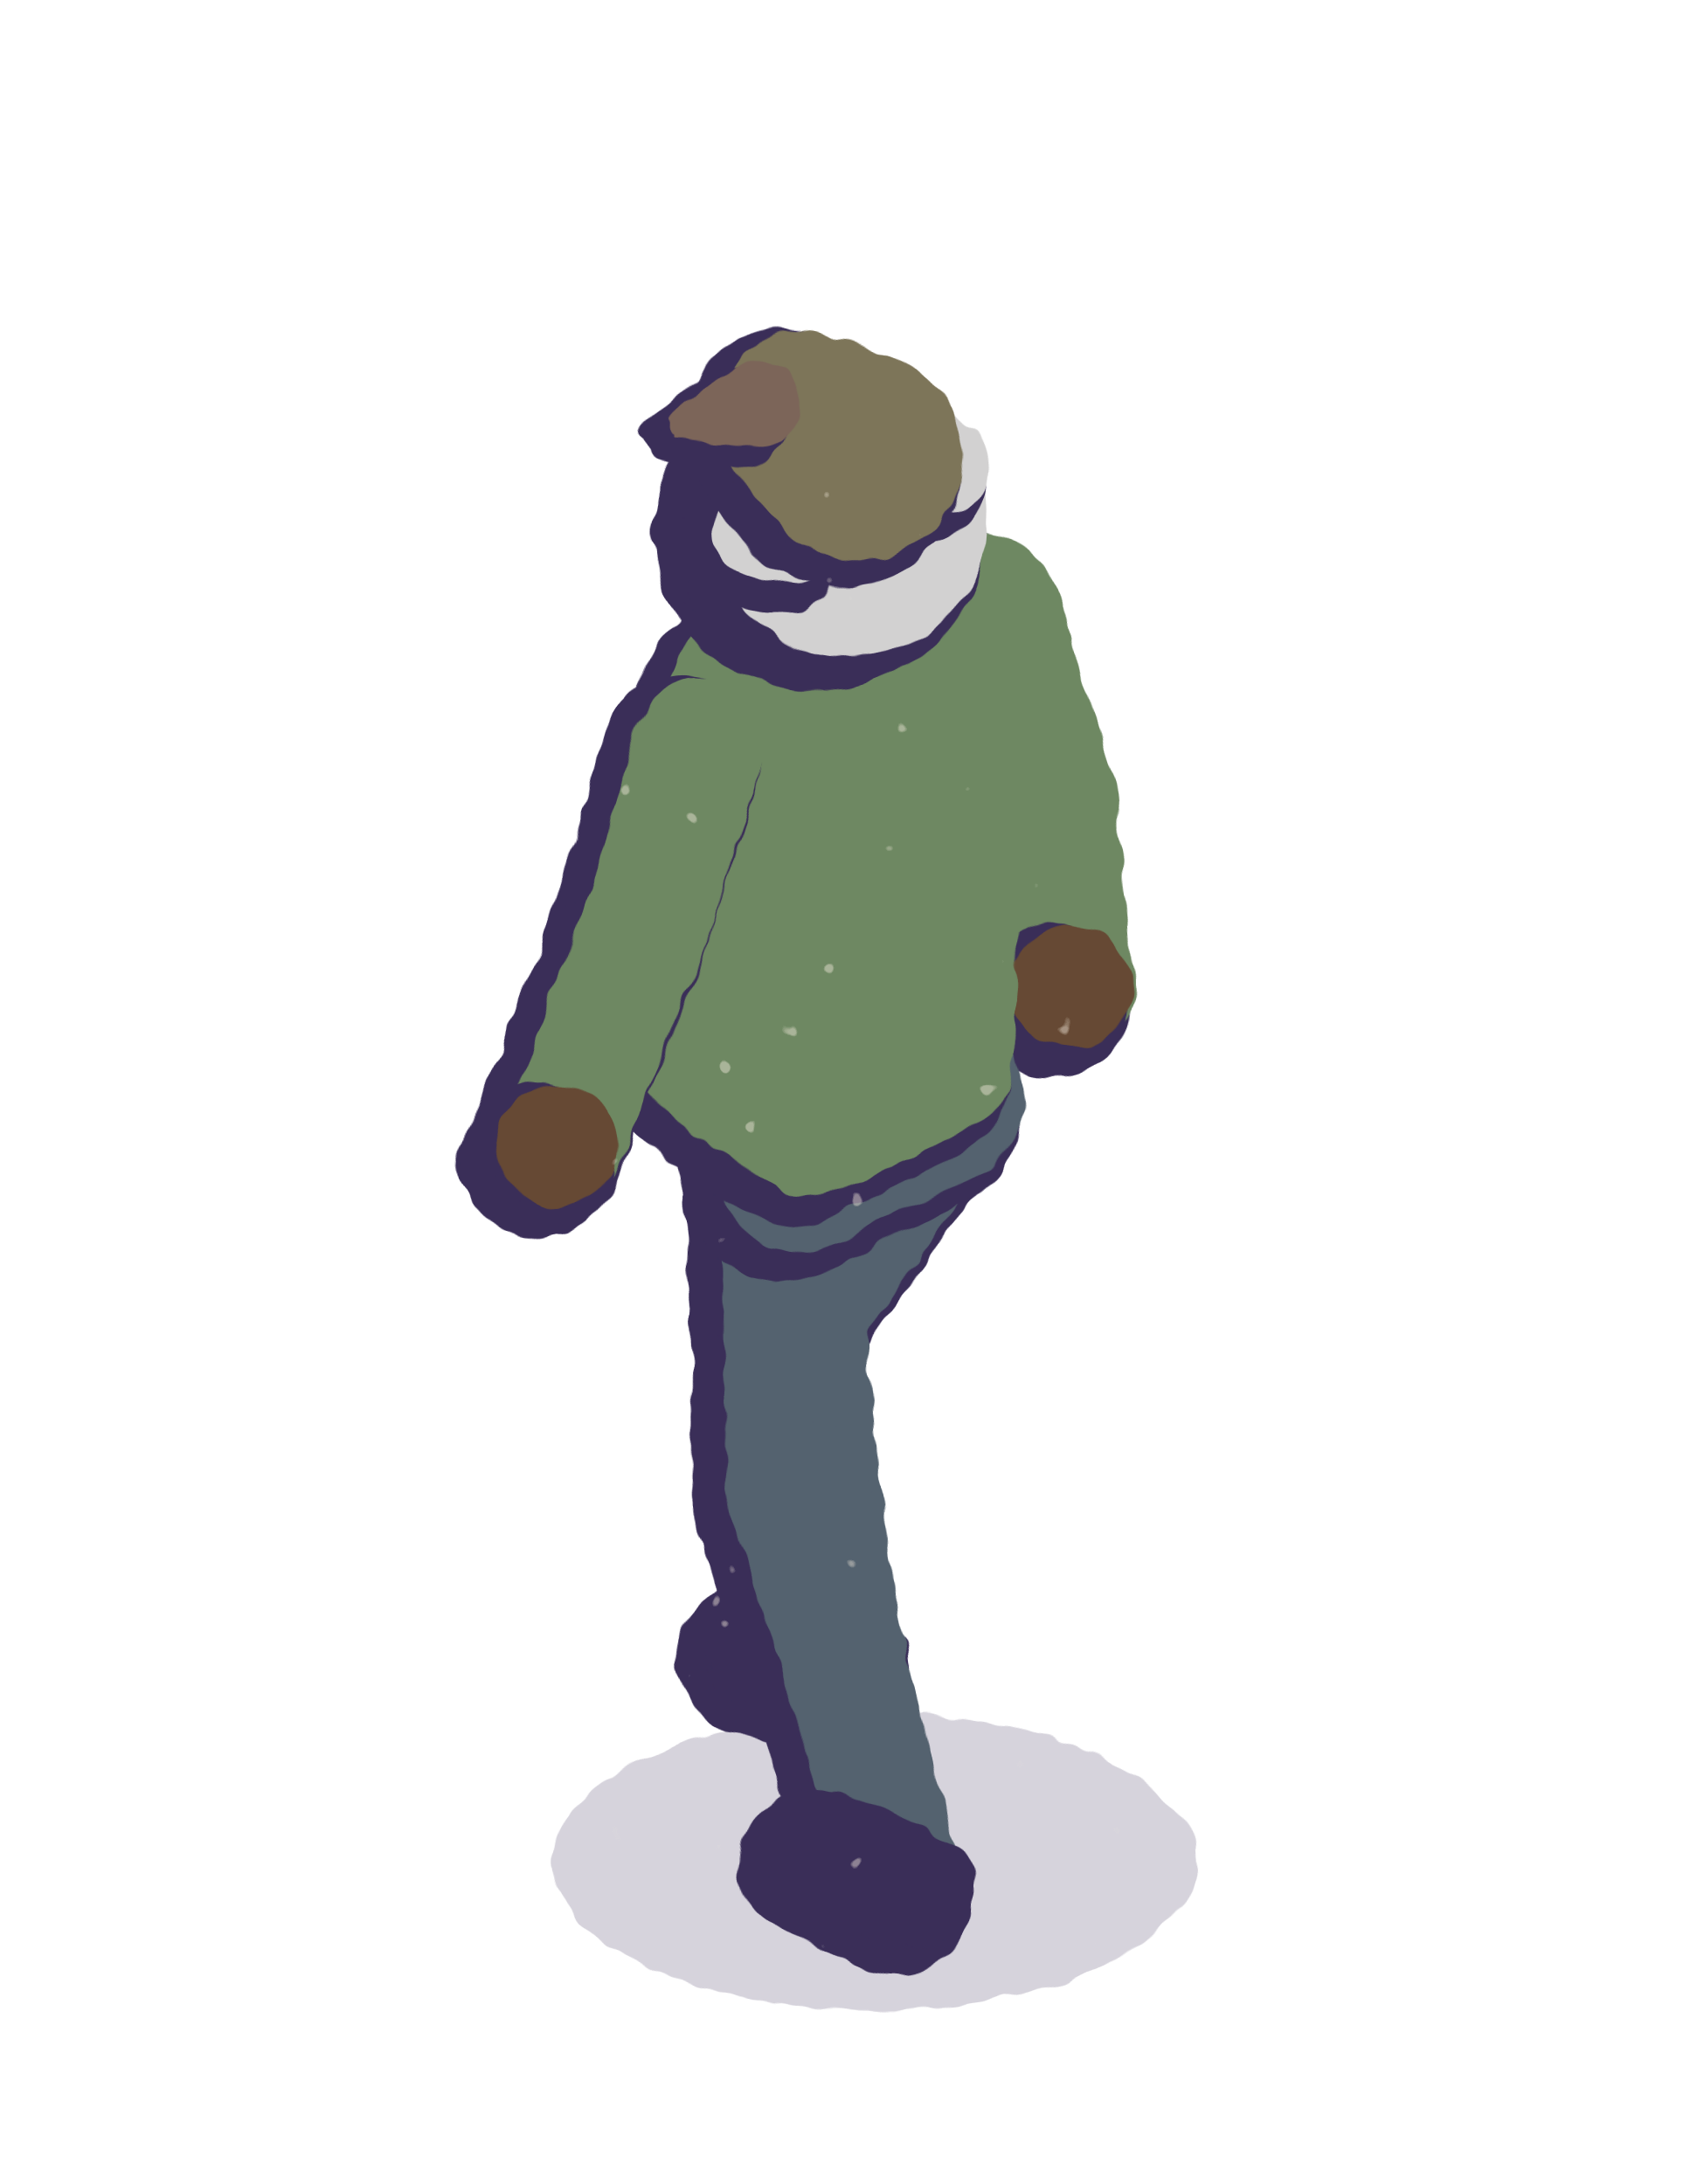
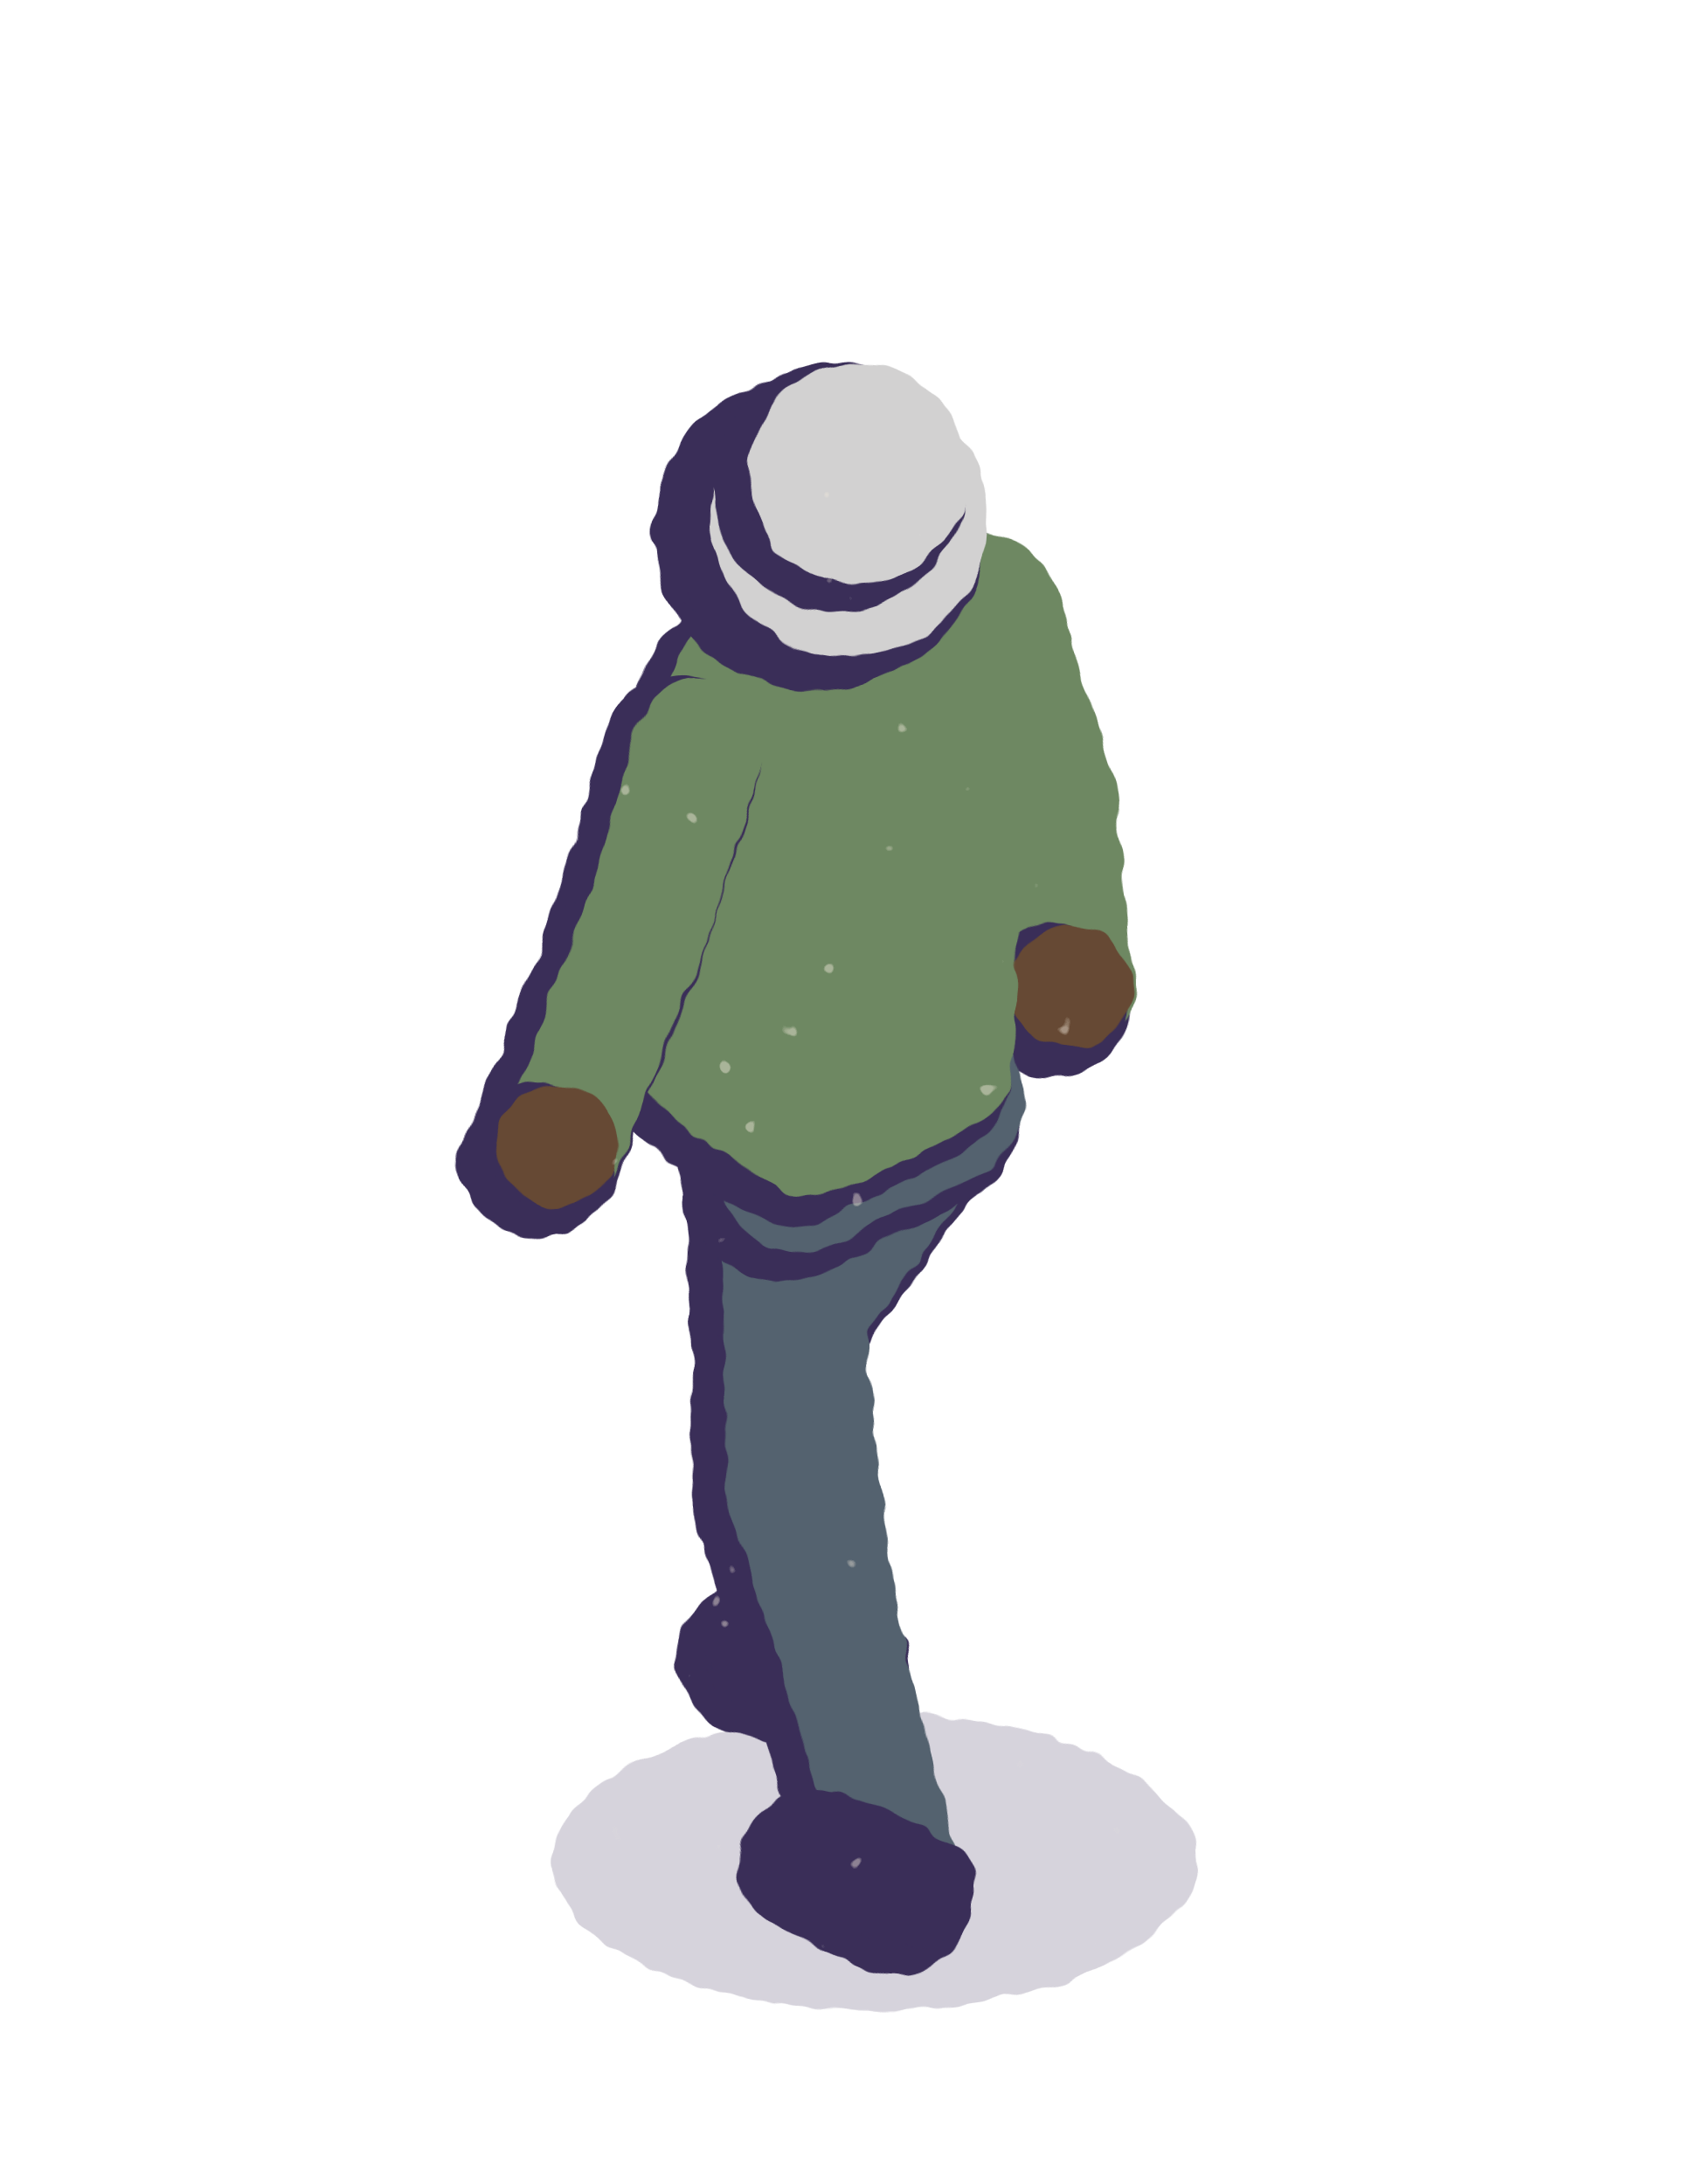
- <svg xmlns="http://www.w3.org/2000/svg" width="46" height="59" viewBox="0 0 46 59" data-anchor-x="23" data-anchor-y="50" data-walk-cycle-length="22.16" data-description="Broad older man with silver cropped hair, a tweed flat cap and an open green cardigan">
+ <svg xmlns="http://www.w3.org/2000/svg" width="46" height="59" viewBox="0 0 46 59" data-anchor-x="23" data-anchor-y="50" data-walk-cycle-length="22.16" data-description="Broad older man with cropped silver hair and an open green cardigan">
  <defs>
    <filter id="texture" x="-4%" y="-4%" width="108%" height="108%" color-interpolation-filters="sRGB">
      <feTurbulence type="fractalNoise" baseFrequency="1.1" numOctaves="2" seed="11" result="grain" />
      <feDisplacementMap in="SourceGraphic" in2="grain" scale="0.35" xChannelSelector="R" yChannelSelector="G" result="rough" />
      <feColorMatrix in="grain" type="matrix" values="0 0 0 0 0.949  0 0 0 0 0.918  0 0 0 0 0.859  0 0 0 -30 6.0" result="specks" />
      <feComponentTransfer in="specks" result="faintSpecks">
        <feFuncA type="linear" slope="0.45" />
      </feComponentTransfer>
      <feComposite in="faintSpecks" in2="rough" operator="in" result="specksOnInk" />
      <feMerge>
        <feMergeNode in="rough" />
        <feMergeNode in="specksOnInk" />
      </feMerge>
    </filter>
  </defs>
  <g filter="url(#texture)">
    <g transform="translate(23 50)">
      <ellipse cx="0.6" cy="0.3" rx="8.7" ry="4" fill="#3a2e58" fill-opacity="0.208" />
      <path d="M1.4 -33.41C1.3 -34.07 1.57 -34.27 1.81 -34.56C2.06 -34.86 2.5 -35.11 2.88 -35.18C3.26 -35.24 3.75 -35.16 4.09 -34.96C4.42 -34.77 4.6 -34.65 4.88 -34.01C5.16 -33.38 5.47 -32.11 5.77 -31.16C6.06 -30.22 6.57 -28.98 6.65 -28.33C6.73 -27.67 6.48 -27.51 6.25 -27.23C6.02 -26.95 5.6 -26.72 5.24 -26.65C4.88 -26.59 4.41 -26.68 4.1 -26.86C3.78 -27.05 3.64 -27.14 3.35 -27.76C3.06 -28.38 2.71 -29.65 2.38 -30.59C2.05 -31.53 1.49 -32.74 1.4 -33.41Z" fill="#3a2e58" stroke="#3a2e58" stroke-width="0.825" stroke-linejoin="round" />
      <path d="M3.21 -28.36C3.22 -29.04 3.37 -29.17 3.6 -29.45C3.83 -29.73 4.25 -29.97 4.61 -30.04C4.97 -30.1 5.44 -30.02 5.75 -29.83C6.07 -29.65 6.33 -29.59 6.5 -28.95C6.68 -28.3 6.72 -26.97 6.82 -25.98C6.92 -24.99 7.15 -23.69 7.13 -23C7.12 -22.32 6.96 -22.17 6.72 -21.89C6.49 -21.6 6.06 -21.36 5.7 -21.29C5.33 -21.23 4.85 -21.31 4.52 -21.5C4.2 -21.68 3.93 -21.76 3.76 -22.41C3.59 -23.06 3.58 -24.4 3.49 -25.39C3.4 -26.38 3.19 -27.68 3.21 -28.36Z" fill="#3a2e58" stroke="#3a2e58" stroke-width="0.825" stroke-linejoin="round" />
      <path d="M1.4 -33.41C1.3 -34.07 1.57 -34.27 1.81 -34.56C2.06 -34.86 2.5 -35.11 2.88 -35.18C3.26 -35.24 3.75 -35.16 4.09 -34.96C4.42 -34.77 4.6 -34.65 4.88 -34.01C5.16 -33.38 5.47 -32.11 5.77 -31.16C6.06 -30.22 6.57 -28.98 6.65 -28.33C6.73 -27.67 6.48 -27.51 6.25 -27.23C6.02 -26.95 5.6 -26.72 5.24 -26.65C4.88 -26.59 4.41 -26.68 4.1 -26.86C3.78 -27.05 3.64 -27.14 3.35 -27.76C3.06 -28.38 2.71 -29.65 2.38 -30.59C2.05 -31.53 1.49 -32.74 1.4 -33.41Z" fill="#6e8862" transform="translate(0.5 -0.35)" />
      <path d="M3.21 -28.36C3.22 -29.04 3.37 -29.17 3.6 -29.45C3.83 -29.73 4.25 -29.97 4.61 -30.04C4.97 -30.1 5.44 -30.02 5.75 -29.83C6.07 -29.65 6.33 -29.59 6.5 -28.95C6.68 -28.3 6.72 -26.97 6.82 -25.98C6.92 -24.99 7.15 -23.69 7.13 -23C7.12 -22.32 6.96 -22.17 6.72 -21.89C6.49 -21.6 6.06 -21.36 5.7 -21.29C5.33 -21.23 4.85 -21.31 4.52 -21.5C4.2 -21.68 3.93 -21.76 3.76 -22.41C3.59 -23.06 3.58 -24.4 3.49 -25.39C3.4 -26.38 3.19 -27.68 3.21 -28.36Z" fill="#6e8862" transform="translate(0.5 -0.35)" />
      <path d="M3.75 -23C3.75 -23.35 3.92 -23.79 4.14 -24.06C4.37 -24.33 4.78 -24.57 5.13 -24.63C5.48 -24.69 5.94 -24.61 6.24 -24.43C6.55 -24.26 6.85 -23.9 6.97 -23.57C7.09 -23.24 7.09 -22.77 6.97 -22.44C6.85 -22.11 6.54 -21.75 6.24 -21.57C5.93 -21.39 5.47 -21.31 5.12 -21.37C4.77 -21.44 4.36 -21.67 4.13 -21.94C3.9 -22.21 3.75 -22.65 3.75 -23Z" fill="#3a2e58" stroke="#3a2e58" stroke-width="0.825" stroke-linejoin="round" />
      <path d="M3.75 -23C3.75 -23.35 3.92 -23.79 4.14 -24.06C4.37 -24.33 4.78 -24.57 5.13 -24.63C5.48 -24.69 5.94 -24.61 6.24 -24.43C6.55 -24.26 6.85 -23.9 6.97 -23.57C7.09 -23.24 7.09 -22.77 6.97 -22.44C6.85 -22.11 6.54 -21.75 6.24 -21.57C5.93 -21.39 5.47 -21.31 5.12 -21.37C4.77 -21.44 4.36 -21.67 4.13 -21.94C3.9 -22.21 3.75 -22.65 3.75 -23Z" fill="#664934" transform="translate(0.5 -0.35)" />
      <path d="M-3.92 -13.98C-3.92 -14.39 -3.79 -14.61 -3.48 -15.19C-3.16 -15.78 -2.52 -16.72 -2.03 -17.49C-1.55 -18.25 -1.07 -19.02 -0.59 -19.79C-0.11 -20.56 0.37 -21.68 0.85 -22.11C1.33 -22.54 1.86 -22.45 2.32 -22.37C2.78 -22.29 3.31 -21.99 3.61 -21.63C3.91 -21.28 4.12 -20.71 4.12 -20.24C4.12 -19.78 3.95 -19.45 3.61 -18.85C3.26 -18.26 2.57 -17.4 2.05 -16.68C1.53 -15.95 1.01 -15.22 0.48 -14.49C-0.04 -13.77 -0.61 -12.71 -1.08 -12.31C-1.56 -11.91 -1.96 -12.01 -2.36 -12.08C-2.76 -12.15 -3.22 -12.41 -3.48 -12.73C-3.74 -13.05 -3.92 -13.57 -3.92 -13.98Z" fill="#3a2e58" stroke="#3a2e58" stroke-width="0.825" stroke-linejoin="round" />
      <path d="M-3.92 -13.98C-3.93 -14.7 -3.73 -14.88 -3.47 -15.19C-3.21 -15.5 -2.75 -15.76 -2.35 -15.83C-1.95 -15.9 -1.42 -15.81 -1.07 -15.6C-0.72 -15.4 -0.43 -15.3 -0.24 -14.61C-0.04 -13.92 -0.02 -12.51 0.08 -11.46C0.19 -10.4 0.3 -9.35 0.41 -8.3C0.52 -7.25 0.74 -5.83 0.73 -5.14C0.72 -4.44 0.58 -4.39 0.36 -4.14C0.15 -3.88 -0.23 -3.66 -0.56 -3.61C-0.89 -3.55 -1.32 -3.62 -1.61 -3.78C-1.9 -3.95 -2.09 -3.94 -2.3 -4.59C-2.5 -5.25 -2.67 -6.67 -2.85 -7.71C-3.03 -8.75 -3.21 -9.79 -3.39 -10.83C-3.57 -11.88 -3.91 -13.25 -3.92 -13.98Z" fill="#3a2e58" stroke="#3a2e58" stroke-width="0.825" stroke-linejoin="round" />
      <path d="M-3.92 -13.98C-3.92 -14.39 -3.79 -14.61 -3.48 -15.19C-3.16 -15.78 -2.52 -16.72 -2.03 -17.49C-1.55 -18.25 -1.07 -19.02 -0.59 -19.79C-0.11 -20.56 0.37 -21.68 0.85 -22.11C1.33 -22.54 1.86 -22.45 2.32 -22.37C2.78 -22.29 3.31 -21.99 3.61 -21.63C3.91 -21.28 4.12 -20.71 4.12 -20.24C4.12 -19.78 3.95 -19.45 3.61 -18.85C3.26 -18.26 2.57 -17.4 2.05 -16.68C1.53 -15.95 1.01 -15.22 0.48 -14.49C-0.04 -13.77 -0.61 -12.71 -1.08 -12.31C-1.56 -11.91 -1.96 -12.01 -2.36 -12.08C-2.76 -12.15 -3.22 -12.41 -3.48 -12.73C-3.74 -13.05 -3.92 -13.57 -3.92 -13.98Z" fill="#54626f" transform="translate(0.5 -0.35)" />
      <path d="M-3.92 -13.98C-3.93 -14.7 -3.73 -14.88 -3.47 -15.19C-3.21 -15.5 -2.75 -15.76 -2.35 -15.83C-1.95 -15.9 -1.42 -15.81 -1.07 -15.6C-0.72 -15.4 -0.43 -15.3 -0.24 -14.61C-0.04 -13.92 -0.02 -12.51 0.08 -11.46C0.19 -10.4 0.3 -9.35 0.41 -8.3C0.52 -7.25 0.74 -5.83 0.73 -5.14C0.72 -4.44 0.58 -4.39 0.36 -4.14C0.15 -3.88 -0.23 -3.66 -0.56 -3.61C-0.89 -3.55 -1.32 -3.62 -1.61 -3.78C-1.9 -3.95 -2.09 -3.94 -2.3 -4.59C-2.5 -5.25 -2.67 -6.67 -2.85 -7.71C-3.03 -8.75 -3.21 -9.79 -3.39 -10.83C-3.57 -11.88 -3.91 -13.25 -3.92 -13.98Z" fill="#54626f" transform="translate(0.5 -0.35)" />
      <path d="M-4.33 -5.19C-4.34 -5.54 -4.18 -5.96 -3.96 -6.22C-3.73 -6.48 -3.63 -6.76 -3 -6.77C-2.38 -6.77 -0.84 -6.41 -0.21 -6.23C0.41 -6.04 0.52 -5.94 0.74 -5.67C0.96 -5.4 1.12 -4.98 1.12 -4.63C1.12 -4.29 0.96 -3.86 0.74 -3.6C0.52 -3.33 0.41 -3.05 -0.21 -3.05C-0.83 -3.04 -2.36 -3.39 -2.98 -3.57C-3.61 -3.75 -3.71 -3.85 -3.93 -4.12C-4.16 -4.39 -4.33 -4.84 -4.33 -5.19Z" fill="#3a2e58" stroke="#3a2e58" stroke-width="0.825" stroke-linejoin="round" />
      <path d="M-4.33 -5.19C-4.34 -5.54 -4.18 -5.96 -3.96 -6.22C-3.73 -6.48 -3.63 -6.76 -3 -6.77C-2.38 -6.77 -0.84 -6.41 -0.21 -6.23C0.41 -6.04 0.52 -5.94 0.74 -5.67C0.96 -5.4 1.12 -4.98 1.12 -4.63C1.12 -4.29 0.96 -3.86 0.74 -3.6C0.52 -3.33 0.41 -3.05 -0.21 -3.05C-0.83 -3.04 -2.36 -3.39 -2.98 -3.57C-3.61 -3.75 -3.71 -3.85 -3.93 -4.12C-4.16 -4.39 -4.33 -4.84 -4.33 -5.19Z" fill="#3a2e58" transform="translate(0.5 -0.35)" />
      <path d="M-4.09 -18.32C-4.03 -19.08 -3.88 -19.36 -3.58 -19.72C-3.28 -20.08 -2.75 -20.39 -2.29 -20.47C-1.83 -20.55 -1.23 -20.44 -0.83 -20.21C-0.42 -19.98 -0.02 -19.79 0.13 -19.07C0.27 -18.35 0.07 -16.95 0.03 -15.89C0 -14.83 -0.03 -13.77 -0.06 -12.71C-0.09 -11.65 -0.06 -10.26 -0.14 -9.53C-0.23 -8.79 -0.32 -8.62 -0.58 -8.31C-0.84 -8 -1.3 -7.73 -1.7 -7.65C-2.09 -7.58 -2.62 -7.67 -2.96 -7.87C-3.31 -8.07 -3.64 -8.17 -3.79 -8.86C-3.94 -9.55 -3.85 -10.95 -3.89 -12.01C-3.92 -13.06 -3.96 -14.11 -3.99 -15.17C-4.02 -16.22 -4.16 -17.56 -4.09 -18.32Z" fill="#3a2e58" stroke="#3a2e58" stroke-width="0.825" stroke-linejoin="round" />
      <path d="M-3.9 -9.5C-3.96 -10.15 -3.72 -10.4 -3.46 -10.71C-3.2 -11.02 -2.74 -11.29 -2.34 -11.36C-1.94 -11.43 -1.42 -11.34 -1.07 -11.13C-0.72 -10.93 -0.49 -10.76 -0.25 -10.14C0 -9.52 0.19 -8.31 0.41 -7.4C0.63 -6.49 0.85 -5.58 1.07 -4.67C1.29 -3.75 1.5 -2.84 1.72 -1.93C1.94 -1.02 2.32 0.18 2.37 0.8C2.42 1.42 2.22 1.54 2.01 1.79C1.79 2.05 1.41 2.27 1.09 2.32C0.76 2.38 0.33 2.31 0.04 2.14C-0.24 1.97 -0.39 1.91 -0.63 1.33C-0.88 0.74 -1.17 -0.47 -1.44 -1.37C-1.72 -2.27 -1.99 -3.17 -2.26 -4.08C-2.53 -4.98 -2.81 -5.88 -3.09 -6.78C-3.36 -7.69 -3.84 -8.84 -3.9 -9.5Z" fill="#3a2e58" stroke="#3a2e58" stroke-width="0.825" stroke-linejoin="round" />
      <path d="M-4.09 -18.32C-4.03 -19.08 -3.88 -19.36 -3.58 -19.72C-3.28 -20.08 -2.75 -20.39 -2.29 -20.47C-1.83 -20.55 -1.23 -20.44 -0.83 -20.21C-0.42 -19.98 -0.02 -19.79 0.13 -19.07C0.27 -18.35 0.07 -16.95 0.03 -15.89C0 -14.83 -0.03 -13.77 -0.06 -12.71C-0.09 -11.65 -0.06 -10.26 -0.14 -9.53C-0.23 -8.79 -0.32 -8.62 -0.58 -8.31C-0.84 -8 -1.3 -7.73 -1.7 -7.65C-2.09 -7.58 -2.62 -7.67 -2.96 -7.87C-3.31 -8.07 -3.64 -8.17 -3.79 -8.86C-3.94 -9.55 -3.85 -10.95 -3.89 -12.01C-3.92 -13.06 -3.96 -14.11 -3.99 -15.17C-4.02 -16.22 -4.16 -17.56 -4.09 -18.32Z" fill="#54626f" transform="translate(0.5 -0.35)" />
      <path d="M-3.9 -9.5C-3.96 -10.15 -3.72 -10.4 -3.46 -10.71C-3.2 -11.02 -2.74 -11.29 -2.34 -11.36C-1.94 -11.43 -1.42 -11.34 -1.07 -11.13C-0.72 -10.93 -0.49 -10.76 -0.25 -10.14C0 -9.52 0.19 -8.31 0.41 -7.4C0.63 -6.49 0.85 -5.58 1.07 -4.67C1.29 -3.75 1.5 -2.84 1.72 -1.93C1.94 -1.02 2.32 0.18 2.37 0.8C2.42 1.42 2.22 1.54 2.01 1.79C1.79 2.05 1.41 2.27 1.09 2.32C0.76 2.38 0.33 2.31 0.04 2.14C-0.24 1.97 -0.39 1.91 -0.63 1.33C-0.88 0.74 -1.17 -0.47 -1.44 -1.37C-1.72 -2.27 -1.99 -3.17 -2.26 -4.08C-2.53 -4.98 -2.81 -5.88 -3.09 -6.78C-3.36 -7.69 -3.84 -8.84 -3.9 -9.5Z" fill="#54626f" transform="translate(0.5 -0.35)" />
      <path d="M-2.62 0.37C-2.62 0.03 -2.47 -0.4 -2.25 -0.66C-2.03 -0.92 -1.64 -1.15 -1.3 -1.21C-0.96 -1.26 -0.84 -1.26 -0.22 -1.01C0.4 -0.76 1.91 -0.09 2.41 0.3C2.92 0.69 2.79 0.99 2.79 1.33C2.79 1.68 2.63 2.1 2.41 2.37C2.19 2.63 1.8 2.86 1.46 2.92C1.12 2.98 1 2.97 0.38 2.72C-0.24 2.47 -1.77 1.81 -2.27 1.42C-2.77 1.02 -2.63 0.72 -2.62 0.37Z" fill="#3a2e58" stroke="#3a2e58" stroke-width="0.825" stroke-linejoin="round" />
      <path d="M-2.62 0.37C-2.62 0.03 -2.47 -0.4 -2.25 -0.66C-2.03 -0.92 -1.64 -1.15 -1.3 -1.21C-0.96 -1.26 -0.84 -1.26 -0.22 -1.01C0.4 -0.76 1.91 -0.09 2.41 0.3C2.92 0.69 2.79 0.99 2.79 1.33C2.79 1.68 2.63 2.1 2.41 2.37C2.19 2.63 1.8 2.86 1.46 2.92C1.12 2.98 1 2.97 0.38 2.72C-0.24 2.47 -1.77 1.81 -2.27 1.42C-2.77 1.02 -2.63 0.72 -2.62 0.37Z" fill="#3a2e58" transform="translate(0.5 -0.35)" />
      <path d="M-4.36 -19.88C-4.33 -20.55 -4.25 -20.92 -3.82 -21.36C-3.39 -21.79 -2.47 -22.1 -1.8 -22.47C-1.13 -22.84 -0.38 -23.35 0.22 -23.58C0.81 -23.81 1.28 -23.94 1.77 -23.86C2.25 -23.77 2.76 -23.59 3.14 -23.07C3.51 -22.55 3.86 -21.37 4.01 -20.72C4.16 -20.07 4.18 -19.63 4.02 -19.17C3.85 -18.72 3.56 -18.36 3.02 -17.99C2.48 -17.61 1.53 -17.27 0.78 -16.92C0.03 -16.56 -0.83 -15.98 -1.46 -15.84C-2.09 -15.71 -2.57 -15.87 -2.99 -16.11C-3.41 -16.35 -3.76 -16.67 -3.99 -17.3C-4.22 -17.93 -4.39 -19.2 -4.36 -19.88Z" fill="#3a2e58" stroke="#3a2e58" stroke-width="0.825" stroke-linejoin="round" />
      <path d="M-4.36 -19.88C-4.33 -20.55 -4.25 -20.92 -3.82 -21.36C-3.39 -21.79 -2.47 -22.1 -1.8 -22.47C-1.13 -22.84 -0.38 -23.35 0.22 -23.58C0.81 -23.81 1.28 -23.94 1.77 -23.86C2.25 -23.77 2.76 -23.59 3.14 -23.07C3.51 -22.55 3.86 -21.37 4.01 -20.72C4.16 -20.07 4.18 -19.63 4.02 -19.17C3.85 -18.72 3.56 -18.36 3.02 -17.99C2.48 -17.61 1.53 -17.27 0.78 -16.92C0.03 -16.56 -0.83 -15.98 -1.46 -15.84C-2.09 -15.71 -2.57 -15.87 -2.99 -16.11C-3.41 -16.35 -3.76 -16.67 -3.99 -17.3C-4.22 -17.93 -4.39 -19.2 -4.36 -19.88Z" fill="#54626f" transform="translate(0.5 -0.35)" />
      <path d="M-7.47 -24.05C-7.53 -25.23 -6.84 -26.32 -6.52 -27.45C-6.2 -28.59 -5.89 -29.98 -5.56 -30.86C-5.24 -31.74 -5.21 -32.16 -4.57 -32.75C-3.93 -33.34 -2.93 -33.99 -1.72 -34.39C-0.51 -34.79 1.78 -35.14 2.71 -35.15C3.64 -35.16 3.6 -34.8 3.86 -34.48C4.13 -34.16 4.26 -33.97 4.32 -33.23C4.38 -32.49 4.24 -31.11 4.2 -30.05C4.15 -28.99 4.11 -27.93 4.06 -26.88C4.02 -25.82 3.97 -24.76 3.93 -23.7C3.89 -22.65 4 -21.27 3.8 -20.53C3.6 -19.79 3.57 -19.78 2.74 -19.27C1.92 -18.75 -0.24 -17.68 -1.16 -17.42C-2.08 -17.16 -1.95 -17.22 -2.78 -17.71C-3.61 -18.19 -5.35 -19.3 -6.13 -20.36C-6.91 -21.41 -7.4 -22.86 -7.47 -24.05Z" fill="#3a2e58" stroke="#3a2e58" stroke-width="0.825" stroke-linejoin="round" />
      <path d="M-7.47 -24.05C-7.53 -25.23 -6.84 -26.32 -6.52 -27.45C-6.2 -28.59 -5.89 -29.98 -5.56 -30.86C-5.24 -31.74 -5.21 -32.16 -4.57 -32.75C-3.93 -33.34 -2.93 -33.99 -1.72 -34.39C-0.51 -34.79 1.78 -35.14 2.71 -35.15C3.64 -35.16 3.6 -34.8 3.86 -34.48C4.13 -34.16 4.26 -33.97 4.32 -33.23C4.38 -32.49 4.24 -31.11 4.2 -30.05C4.15 -28.99 4.11 -27.93 4.06 -26.88C4.02 -25.82 3.97 -24.76 3.93 -23.7C3.89 -22.65 4 -21.27 3.8 -20.53C3.6 -19.79 3.57 -19.78 2.74 -19.27C1.92 -18.75 -0.24 -17.68 -1.16 -17.42C-2.08 -17.16 -1.95 -17.22 -2.78 -17.71C-3.61 -18.19 -5.35 -19.3 -6.13 -20.36C-6.91 -21.41 -7.4 -22.86 -7.47 -24.05Z" fill="#6e8862" transform="translate(0.5 -0.35)" />
      <path d="M-8.05 -23.84C-7.96 -24.54 -7.43 -25.95 -7.12 -27C-6.82 -28.06 -6.49 -29.48 -6.21 -30.16C-5.93 -30.84 -5.76 -30.9 -5.42 -31.09C-5.09 -31.28 -4.6 -31.37 -4.22 -31.3C-3.84 -31.23 -3.41 -30.98 -3.16 -30.68C-2.92 -30.38 -2.65 -30.24 -2.75 -29.52C-2.85 -28.8 -3.42 -27.42 -3.76 -26.37C-4.09 -25.33 -4.46 -23.91 -4.75 -23.24C-5.04 -22.58 -5.18 -22.54 -5.5 -22.36C-5.81 -22.18 -6.28 -22.1 -6.64 -22.16C-7 -22.23 -7.41 -22.47 -7.65 -22.75C-7.88 -23.03 -8.14 -23.13 -8.05 -23.84Z" fill="#3a2e58" stroke="#3a2e58" stroke-width="0.825" stroke-linejoin="round" />
      <path d="M-10.16 -18.72C-10.03 -19.39 -9.41 -20.63 -9.04 -21.59C-8.67 -22.54 -8.23 -23.81 -7.92 -24.43C-7.61 -25.06 -7.49 -25.14 -7.18 -25.32C-6.86 -25.5 -6.39 -25.59 -6.03 -25.52C-5.68 -25.46 -5.26 -25.22 -5.03 -24.94C-4.79 -24.66 -4.52 -24.5 -4.63 -23.84C-4.75 -23.18 -5.35 -21.94 -5.71 -20.99C-6.08 -20.03 -6.5 -18.75 -6.81 -18.12C-7.12 -17.49 -7.26 -17.39 -7.58 -17.21C-7.9 -17.02 -8.39 -16.93 -8.76 -17C-9.13 -17.06 -9.56 -17.3 -9.79 -17.59C-10.02 -17.88 -10.28 -18.06 -10.16 -18.72Z" fill="#3a2e58" stroke="#3a2e58" stroke-width="0.825" stroke-linejoin="round" />
      <path d="M-8.05 -23.84C-7.96 -24.54 -7.43 -25.95 -7.12 -27C-6.82 -28.06 -6.49 -29.48 -6.21 -30.16C-5.93 -30.84 -5.76 -30.9 -5.42 -31.09C-5.09 -31.28 -4.6 -31.37 -4.22 -31.3C-3.84 -31.23 -3.41 -30.98 -3.16 -30.68C-2.92 -30.38 -2.65 -30.24 -2.75 -29.52C-2.85 -28.8 -3.42 -27.42 -3.76 -26.37C-4.09 -25.33 -4.46 -23.91 -4.75 -23.24C-5.04 -22.58 -5.18 -22.54 -5.5 -22.36C-5.81 -22.18 -6.28 -22.1 -6.64 -22.16C-7 -22.23 -7.41 -22.47 -7.65 -22.75C-7.88 -23.03 -8.14 -23.13 -8.05 -23.84Z" fill="#6e8862" transform="translate(0.5 -0.35)" />
      <path d="M-10.16 -18.72C-10.03 -19.39 -9.41 -20.63 -9.04 -21.59C-8.67 -22.54 -8.23 -23.81 -7.92 -24.43C-7.61 -25.06 -7.49 -25.14 -7.18 -25.32C-6.86 -25.5 -6.39 -25.59 -6.03 -25.52C-5.68 -25.46 -5.26 -25.22 -5.03 -24.94C-4.79 -24.66 -4.52 -24.5 -4.63 -23.84C-4.75 -23.18 -5.35 -21.94 -5.71 -20.99C-6.08 -20.03 -6.5 -18.75 -6.81 -18.12C-7.12 -17.49 -7.26 -17.39 -7.58 -17.21C-7.9 -17.02 -8.39 -16.93 -8.76 -17C-9.13 -17.06 -9.56 -17.3 -9.79 -17.59C-10.02 -17.88 -10.28 -18.06 -10.16 -18.72Z" fill="#6e8862" transform="translate(0.5 -0.35)" />
      <path d="M-10.11 -18.71C-10.11 -19.06 -9.95 -19.5 -9.72 -19.77C-9.49 -20.04 -9.09 -20.27 -8.74 -20.33C-8.39 -20.39 -7.93 -20.31 -7.62 -20.14C-7.31 -19.96 -7.01 -19.6 -6.89 -19.27C-6.77 -18.94 -6.77 -18.47 -6.89 -18.14C-7.01 -17.81 -7.31 -17.45 -7.62 -17.28C-7.93 -17.1 -8.38 -17.02 -8.73 -17.08C-9.08 -17.15 -9.48 -17.38 -9.71 -17.65C-9.94 -17.92 -10.11 -18.35 -10.11 -18.71Z" fill="#3a2e58" stroke="#3a2e58" stroke-width="0.825" stroke-linejoin="round" />
      <path d="M-10.11 -18.71C-10.11 -19.06 -9.95 -19.5 -9.72 -19.77C-9.49 -20.04 -9.09 -20.27 -8.74 -20.33C-8.39 -20.39 -7.93 -20.31 -7.62 -20.14C-7.31 -19.96 -7.01 -19.6 -6.89 -19.27C-6.77 -18.94 -6.77 -18.47 -6.89 -18.14C-7.01 -17.81 -7.31 -17.45 -7.62 -17.28C-7.93 -17.1 -8.38 -17.02 -8.73 -17.08C-9.08 -17.15 -9.48 -17.38 -9.71 -17.65C-9.94 -17.92 -10.11 -18.35 -10.11 -18.71Z" fill="#664934" transform="translate(0.5 -0.35)" />
      <path d="M1.04 -36.93C1.04 -37.06 1.1 -37.23 1.19 -37.33C1.27 -37.43 1.42 -37.52 1.55 -37.54C1.68 -37.56 1.85 -37.53 1.97 -37.47C2.08 -37.4 2.19 -37.27 2.24 -37.15C2.28 -37.02 2.28 -36.85 2.24 -36.73C2.19 -36.6 2.08 -36.47 1.97 -36.41C1.86 -36.34 1.69 -36.31 1.56 -36.33C1.43 -36.36 1.28 -36.45 1.2 -36.55C1.11 -36.65 1.04 -36.8 1.04 -36.93Z" fill="#3a2e58" stroke="#3a2e58" stroke-width="0.825" stroke-linejoin="round" />
      <path d="M1.04 -36.93C1.04 -37.06 1.1 -37.23 1.19 -37.33C1.27 -37.43 1.42 -37.52 1.55 -37.54C1.68 -37.56 1.85 -37.53 1.97 -37.47C2.08 -37.4 2.19 -37.27 2.24 -37.15C2.28 -37.02 2.28 -36.85 2.24 -36.73C2.19 -36.6 2.08 -36.47 1.97 -36.41C1.86 -36.34 1.69 -36.31 1.56 -36.33C1.43 -36.36 1.28 -36.45 1.2 -36.55C1.11 -36.65 1.04 -36.8 1.04 -36.93Z" fill="#664934" transform="translate(0.5 -0.35)" />
      <path d="M-4.97 -35.58C-4.97 -36.4 -4.6 -37.42 -4.07 -38.05C-3.54 -38.68 -2.6 -39.22 -1.79 -39.36C-0.99 -39.51 0.08 -39.32 0.79 -38.91C1.5 -38.5 2.19 -37.67 2.47 -36.9C2.76 -36.12 2.76 -35.04 2.47 -34.27C2.19 -33.5 1.5 -32.68 0.78 -32.27C0.07 -31.86 -1 -31.68 -1.81 -31.82C-2.62 -31.97 -3.56 -32.51 -4.08 -33.14C-4.61 -33.76 -4.97 -34.76 -4.97 -35.58Z" fill="#3a2e58" stroke="#3a2e58" stroke-width="0.825" stroke-linejoin="round" />
      <path d="M-4.97 -35.58C-4.97 -36.4 -4.6 -37.42 -4.07 -38.05C-3.54 -38.68 -2.6 -39.22 -1.79 -39.36C-0.99 -39.51 0.08 -39.32 0.79 -38.91C1.5 -38.5 2.19 -37.67 2.47 -36.9C2.76 -36.12 2.76 -35.04 2.47 -34.27C2.19 -33.5 1.5 -32.68 0.78 -32.27C0.07 -31.86 -1 -31.68 -1.81 -31.82C-2.62 -31.97 -3.56 -32.51 -4.08 -33.14C-4.61 -33.76 -4.97 -34.76 -4.97 -35.58Z" fill="#664934" transform="translate(0.5 -0.35)" />
      <path d="M-4.27 -34.28C-4.27 -34.42 -4.21 -34.58 -4.13 -34.68C-4.04 -34.78 -3.89 -34.87 -3.76 -34.89C-3.63 -34.91 -3.46 -34.88 -3.35 -34.82C-3.23 -34.75 -3.12 -34.62 -3.08 -34.5C-3.03 -34.37 -3.03 -34.2 -3.08 -34.08C-3.12 -33.95 -3.23 -33.82 -3.35 -33.75C-3.46 -33.69 -3.63 -33.66 -3.76 -33.68C-3.89 -33.7 -4.04 -33.79 -4.12 -33.89C-4.21 -33.99 -4.27 -34.15 -4.27 -34.28Z" fill="#3a2e58" stroke="#3a2e58" stroke-width="0.825" stroke-linejoin="round" />
      <path d="M-4.27 -34.28C-4.27 -34.42 -4.21 -34.58 -4.13 -34.68C-4.04 -34.78 -3.89 -34.87 -3.76 -34.89C-3.63 -34.91 -3.46 -34.88 -3.35 -34.82C-3.23 -34.75 -3.12 -34.62 -3.08 -34.5C-3.03 -34.37 -3.03 -34.2 -3.08 -34.08C-3.12 -33.95 -3.23 -33.82 -3.35 -33.75C-3.46 -33.69 -3.63 -33.66 -3.76 -33.68C-3.89 -33.7 -4.04 -33.79 -4.12 -33.89C-4.21 -33.99 -4.27 -34.15 -4.27 -34.28Z" fill="#664934" transform="translate(0.5 -0.35)" />
      <path d="M-4.32 -35.65C-4.32 -36.46 -3.95 -37.46 -3.43 -38.08C-2.91 -38.7 -2 -39.23 -1.2 -39.37C-0.41 -39.51 0.64 -39.32 1.34 -38.92C2.04 -38.51 2.72 -37.7 3 -36.94C3.27 -36.18 3.27 -35.12 3 -34.37C2.72 -33.61 2.04 -32.8 1.34 -32.4C0.64 -31.99 -0.41 -31.81 -1.21 -31.95C-2.01 -32.09 -2.93 -32.63 -3.45 -33.24C-3.97 -33.86 -4.32 -34.84 -4.32 -35.65Z" fill="#3a2e58" stroke="#3a2e58" stroke-width="0.825" stroke-linejoin="round" />
      <path d="M-4.32 -35.65C-4.32 -36.46 -3.95 -37.46 -3.43 -38.08C-2.91 -38.7 -2 -39.23 -1.2 -39.37C-0.41 -39.51 0.64 -39.32 1.34 -38.92C2.04 -38.51 2.72 -37.7 3 -36.94C3.27 -36.18 3.27 -35.12 3 -34.37C2.72 -33.61 2.04 -32.8 1.34 -32.4C0.64 -31.99 -0.41 -31.81 -1.21 -31.95C-2.01 -32.09 -2.93 -32.63 -3.45 -33.24C-3.97 -33.86 -4.32 -34.84 -4.32 -35.65Z" fill="#d2d1d1" transform="translate(0.5 -0.35)" />
-       <path d="M-4.24 -35.22C-4.23 -35.46 -4.13 -35.77 -3.97 -35.96C-3.81 -36.15 -3.66 -36.28 -3.29 -36.35C-2.91 -36.43 -2.12 -36.47 -1.73 -36.4C-1.34 -36.33 -1.14 -36.17 -0.96 -35.96C-0.78 -35.74 -0.66 -35.4 -0.66 -35.12C-0.66 -34.85 -0.79 -34.5 -0.97 -34.29C-1.15 -34.08 -1.35 -33.88 -1.75 -33.85C-2.14 -33.82 -2.94 -34 -3.32 -34.11C-3.69 -34.22 -3.85 -34.32 -4 -34.51C-4.15 -34.69 -4.24 -34.97 -4.24 -35.22Z" fill="#3a2e58" stroke="#3a2e58" stroke-width="0.825" stroke-linejoin="round" />
-       <path d="M-4.24 -35.22C-4.23 -35.46 -4.13 -35.77 -3.97 -35.96C-3.81 -36.15 -3.66 -36.28 -3.29 -36.35C-2.91 -36.43 -2.12 -36.47 -1.73 -36.4C-1.34 -36.33 -1.14 -36.17 -0.96 -35.96C-0.78 -35.74 -0.66 -35.4 -0.66 -35.12C-0.66 -34.85 -0.79 -34.5 -0.97 -34.29C-1.15 -34.08 -1.35 -33.88 -1.75 -33.85C-2.14 -33.82 -2.94 -34 -3.32 -34.11C-3.69 -34.22 -3.85 -34.32 -4 -34.51C-4.15 -34.69 -4.24 -34.97 -4.24 -35.22Z" fill="#d2d1d1" transform="translate(0.5 -0.35)" />
-       <path d="M0.31 -37.51C0.31 -37.76 0.42 -38.06 0.58 -38.25C0.73 -38.44 1.01 -38.6 1.26 -38.65C1.5 -38.69 1.75 -38.63 2.03 -38.51C2.32 -38.38 2.74 -38.15 2.95 -37.91C3.15 -37.67 3.25 -37.35 3.25 -37.06C3.25 -36.78 3.13 -36.44 2.95 -36.22C2.77 -36.01 2.45 -35.82 2.17 -35.77C1.9 -35.73 1.56 -35.76 1.29 -35.93C1.03 -36.09 0.74 -36.49 0.58 -36.76C0.41 -37.02 0.31 -37.26 0.31 -37.51Z" fill="#3a2e58" stroke="#3a2e58" stroke-width="0.825" stroke-linejoin="round" />
-       <path d="M0.31 -37.51C0.31 -37.76 0.42 -38.06 0.58 -38.25C0.73 -38.44 1.01 -38.6 1.26 -38.65C1.5 -38.69 1.75 -38.63 2.03 -38.51C2.32 -38.38 2.74 -38.15 2.95 -37.91C3.15 -37.67 3.25 -37.35 3.25 -37.06C3.25 -36.78 3.13 -36.44 2.95 -36.22C2.77 -36.01 2.45 -35.82 2.17 -35.77C1.9 -35.73 1.56 -35.76 1.29 -35.93C1.03 -36.09 0.74 -36.49 0.58 -36.76C0.41 -37.02 0.31 -37.26 0.31 -37.51Z" fill="#d2d1d1" transform="translate(0.5 -0.35)" />
-       <path d="M-4.11 -38.36C-4.11 -38.87 -3.88 -39.5 -3.56 -39.89C-3.23 -40.28 -2.77 -40.65 -2.14 -40.7C-1.52 -40.75 -0.49 -40.43 0.17 -40.18C0.84 -39.93 1.47 -39.67 1.86 -39.21C2.25 -38.74 2.52 -37.99 2.52 -37.38C2.52 -36.77 2.25 -36.01 1.86 -35.55C1.47 -35.08 0.77 -34.69 0.17 -34.58C-0.43 -34.48 -1.13 -34.55 -1.75 -34.93C-2.38 -35.31 -3.19 -36.28 -3.58 -36.85C-3.97 -37.42 -4.12 -37.85 -4.11 -38.36Z" fill="#3a2e58" stroke="#3a2e58" stroke-width="0.825" stroke-linejoin="round" />
-       <path d="M-4.11 -38.36C-4.11 -38.87 -3.88 -39.5 -3.56 -39.89C-3.23 -40.28 -2.77 -40.65 -2.14 -40.7C-1.52 -40.75 -0.49 -40.43 0.17 -40.18C0.84 -39.93 1.47 -39.67 1.86 -39.21C2.25 -38.74 2.52 -37.99 2.52 -37.38C2.52 -36.77 2.25 -36.01 1.86 -35.55C1.47 -35.08 0.77 -34.69 0.17 -34.58C-0.43 -34.48 -1.13 -34.55 -1.75 -34.93C-2.38 -35.31 -3.19 -36.28 -3.58 -36.85C-3.97 -37.42 -4.12 -37.85 -4.11 -38.36Z" fill="#7d7559" transform="translate(0.5 -0.35)" />
-       <path d="M-5.43 -38.22C-5.43 -38.32 -5.62 -38.26 -5.32 -38.52C-5.02 -38.77 -4.05 -39.51 -3.64 -39.74C-3.23 -39.97 -3.06 -39.88 -2.86 -39.88C-2.66 -39.88 -2.56 -39.83 -2.45 -39.76C-2.33 -39.7 -2.27 -39.66 -2.18 -39.49C-2.08 -39.32 -1.9 -38.99 -1.9 -38.75C-1.9 -38.5 -2.01 -38.2 -2.17 -38.01C-2.33 -37.82 -2.37 -37.65 -2.85 -37.61C-3.33 -37.57 -4.62 -37.72 -5.03 -37.77C-5.43 -37.83 -5.23 -37.86 -5.3 -37.93C-5.37 -38 -5.43 -38.12 -5.43 -38.22Z" fill="#3a2e58" stroke="#3a2e58" stroke-width="0.44" stroke-linejoin="round" />
-       <path d="M-5.43 -38.22C-5.43 -38.32 -5.62 -38.26 -5.32 -38.52C-5.02 -38.77 -4.05 -39.51 -3.64 -39.74C-3.23 -39.97 -3.06 -39.88 -2.86 -39.88C-2.66 -39.88 -2.56 -39.83 -2.45 -39.76C-2.33 -39.7 -2.27 -39.66 -2.18 -39.49C-2.08 -39.32 -1.9 -38.99 -1.9 -38.75C-1.9 -38.5 -2.01 -38.2 -2.17 -38.01C-2.33 -37.82 -2.37 -37.65 -2.85 -37.61C-3.33 -37.57 -4.62 -37.72 -5.03 -37.77C-5.43 -37.83 -5.23 -37.86 -5.3 -37.93C-5.37 -38 -5.43 -38.12 -5.43 -38.22Z" fill="#7c6559" transform="translate(0.5 -0.35)" />
+       <path d="M-3.31 -36.84C-3.31 -37.48 -3.02 -38.28 -2.61 -38.77C-2.2 -39.27 -1.48 -39.69 -0.85 -39.81C-0.22 -39.92 0.6 -39.78 1.16 -39.46C1.71 -39.14 2.25 -38.5 2.47 -37.9C2.68 -37.3 2.69 -36.46 2.47 -35.85C2.25 -35.25 1.71 -34.6 1.15 -34.28C0.6 -33.95 -0.23 -33.8 -0.86 -33.91C-1.49 -34.02 -2.22 -34.44 -2.63 -34.93C-3.04 -35.42 -3.31 -36.2 -3.31 -36.84Z" fill="#3a2e58" stroke="#3a2e58" stroke-width="0.825" stroke-linejoin="round" />
+       <path d="M-3.31 -36.84C-3.31 -37.48 -3.02 -38.28 -2.61 -38.77C-2.2 -39.27 -1.48 -39.69 -0.85 -39.81C-0.22 -39.92 0.6 -39.78 1.16 -39.46C1.71 -39.14 2.25 -38.5 2.47 -37.9C2.68 -37.3 2.69 -36.46 2.47 -35.85C2.25 -35.25 1.71 -34.6 1.15 -34.28C0.6 -33.95 -0.23 -33.8 -0.86 -33.91C-1.49 -34.02 -2.22 -34.44 -2.63 -34.93C-3.04 -35.42 -3.31 -36.2 -3.31 -36.84Z" fill="#d2d1d1" transform="translate(0.5 -0.35)" />
    </g>
  </g>
</svg>
